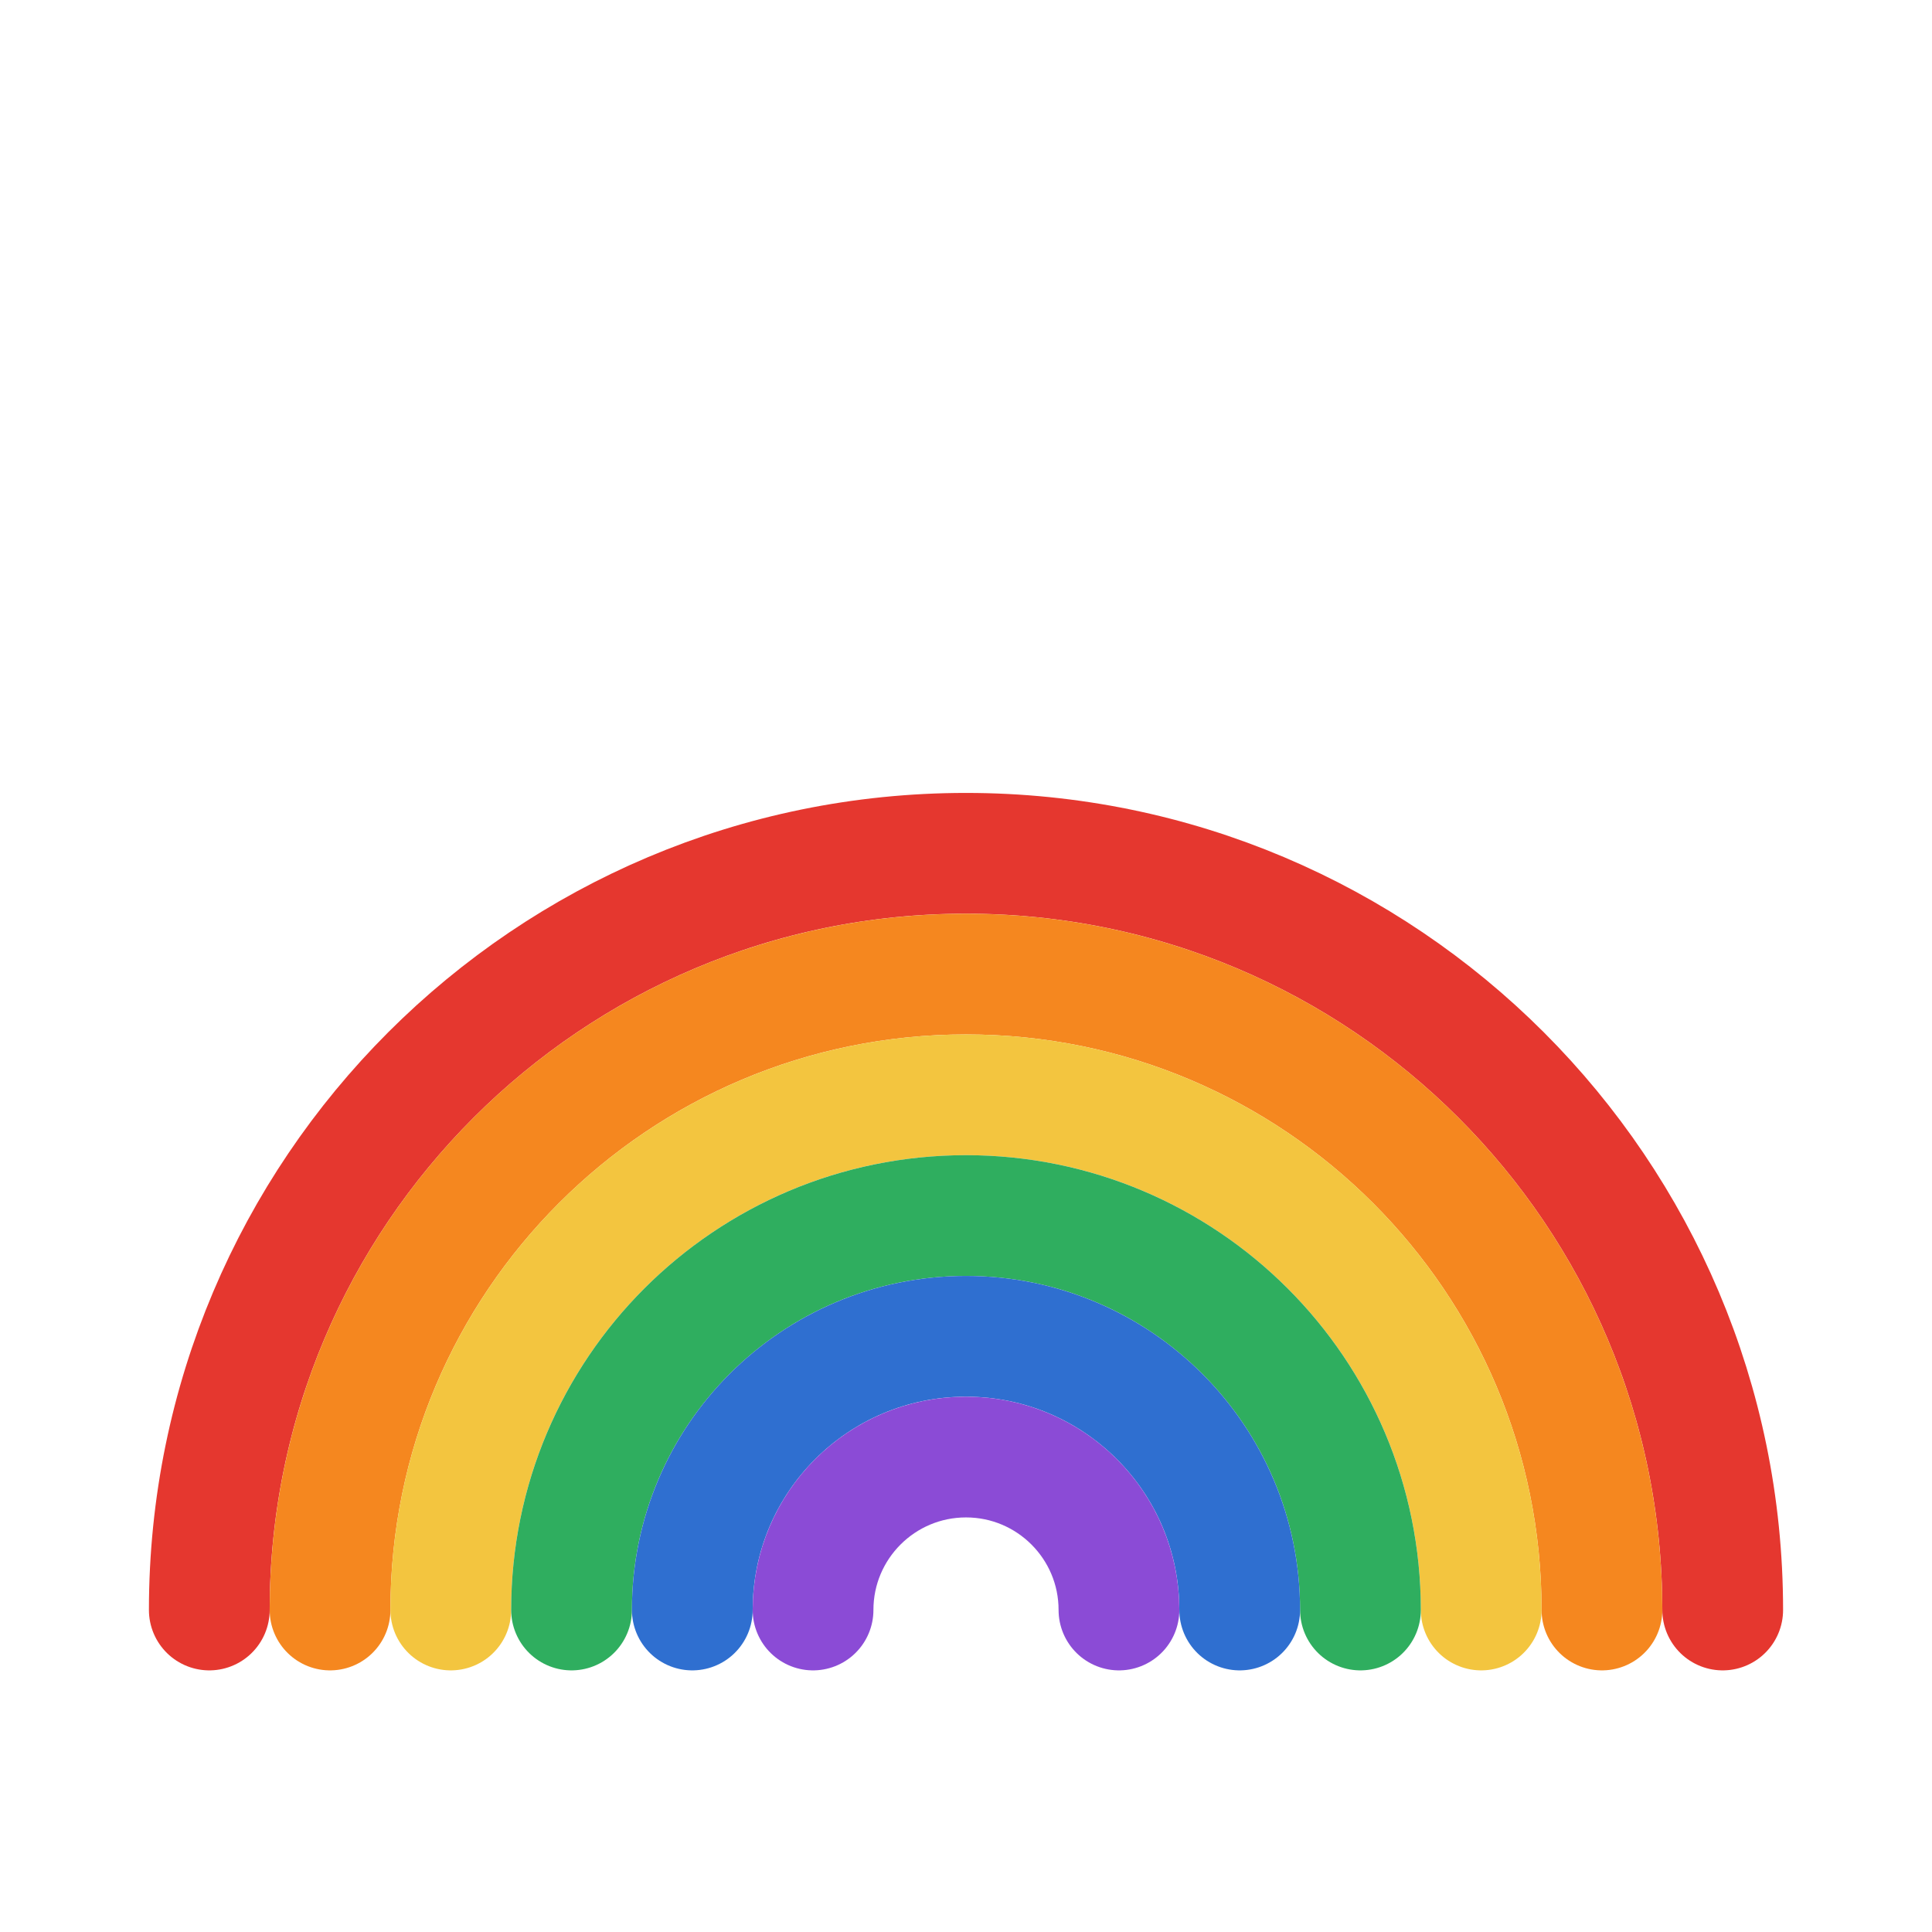
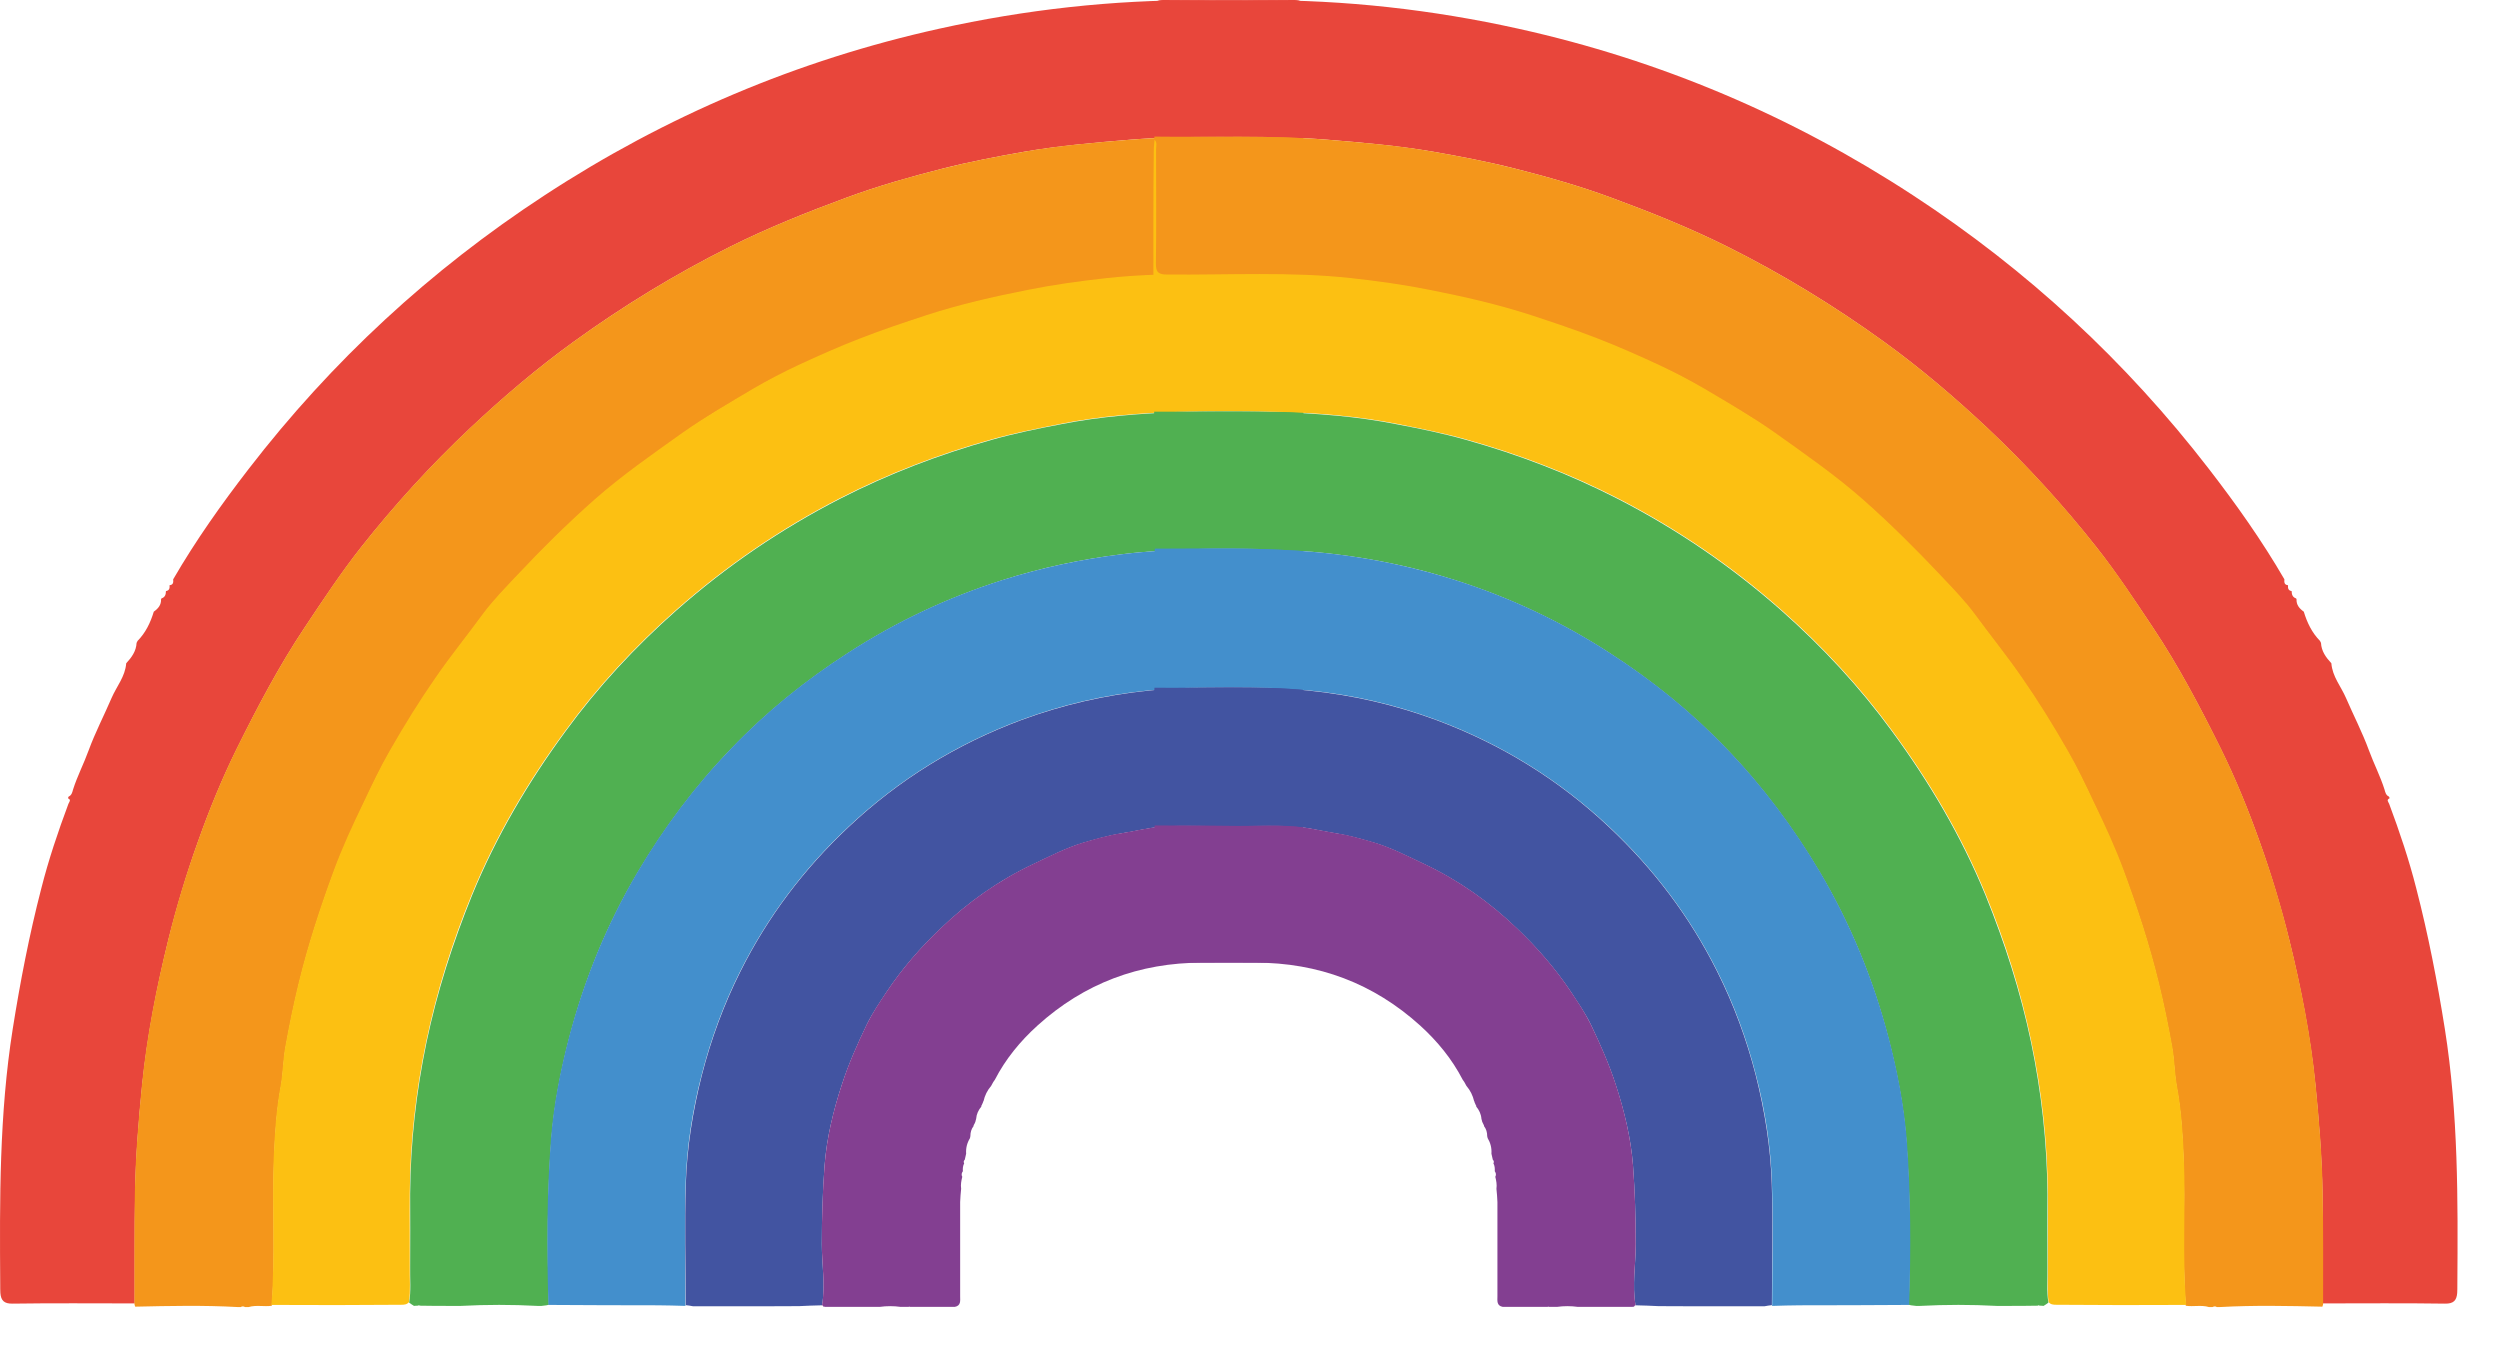
- <svg xmlns="http://www.w3.org/2000/svg" viewBox="0 0 24 24" fill="#1D1C1D">
-   <g fill="none" stroke-width="1.5" stroke-linecap="round">
-     <path d="M2.6 20a9.4 9.4 0 0 1 18.8 0" stroke="#e5372f" />
-     <path d="M4.1 20a7.9 7.9 0 0 1 15.8 0" stroke="#f5871f" />
-     <path d="M5.6 20a6.4 6.4 0 0 1 12.8 0" stroke="#f3c53f" />
-     <path d="M7.1 20a4.9 4.9 0 0 1 9.8 0" stroke="#2fae5f" />
-     <path d="M8.6 20a3.4 3.4 0 0 1 6.8 0" stroke="#2f6fd0" />
-     <path d="M10.1 20a1.9 1.9 0 0 1 3.8 0" stroke="#8b4bd6" />
-   </g>
+ <svg xmlns="http://www.w3.org/2000/svg" width="33" height="18" viewBox="0 0 33 18" fill="none">
+   <path d="M1.803 8.486C1.808 8.478 1.811 8.468 1.816 8.46C1.923 8.351 1.986 8.219 2.03 8.074C2.088 8.033 2.129 7.985 2.126 7.911C2.126 7.906 2.129 7.901 2.134 7.898C2.18 7.883 2.19 7.845 2.19 7.804L2.192 7.802C2.238 7.794 2.241 7.761 2.238 7.725C2.289 7.72 2.289 7.685 2.286 7.647C2.581 7.138 2.922 6.657 3.281 6.192C4.379 4.768 5.681 3.563 7.187 2.579C8.789 1.531 10.525 0.794 12.397 0.379C13.534 0.127 14.683 -0.002 15.848 0.003C16.255 0.005 16.661 0.005 17.068 0C17.175 -0.002 17.218 0.023 17.216 0.14C17.208 0.694 17.208 1.249 17.206 1.803C16.445 1.813 15.682 1.783 14.922 1.844C14.457 1.882 13.991 1.923 13.531 2.001C13.167 2.065 12.804 2.134 12.445 2.225C12.018 2.334 11.593 2.454 11.179 2.607C10.655 2.8 10.136 3.008 9.635 3.258C8.913 3.619 8.227 4.038 7.573 4.511C7.09 4.86 6.64 5.244 6.208 5.65C5.686 6.141 5.206 6.668 4.763 7.229C4.501 7.563 4.265 7.919 4.028 8.275C3.685 8.788 3.398 9.335 3.126 9.884C2.93 10.281 2.762 10.693 2.614 11.11C2.462 11.534 2.332 11.967 2.223 12.404C2.068 13.035 1.943 13.671 1.877 14.316C1.829 14.794 1.791 15.275 1.783 15.756C1.775 16.239 1.78 16.722 1.778 17.205C1.241 17.205 0.702 17.2 0.166 17.208C0.054 17.21 0.013 17.167 0.005 17.068C0.003 17.035 0.003 16.999 0.003 16.966C-0.005 15.837 -0.01 14.706 0.168 13.582C0.267 12.959 0.387 12.338 0.545 11.728C0.641 11.349 0.766 10.978 0.903 10.611C0.913 10.586 0.944 10.558 0.898 10.538C0.898 10.53 0.901 10.523 0.906 10.515C0.946 10.497 0.954 10.459 0.964 10.423C1.02 10.245 1.107 10.08 1.17 9.905C1.257 9.668 1.374 9.444 1.473 9.213C1.539 9.06 1.653 8.931 1.666 8.755C1.737 8.679 1.798 8.595 1.803 8.486Z" fill="#E8463B" />
+   <path d="M1.775 17.205C1.775 16.722 1.772 16.239 1.78 15.756C1.787 15.275 1.826 14.797 1.874 14.316C1.938 13.668 2.065 13.032 2.22 12.404C2.327 11.967 2.459 11.532 2.611 11.11C2.759 10.693 2.927 10.281 3.122 9.884C3.397 9.332 3.682 8.788 4.025 8.275C4.262 7.919 4.496 7.563 4.76 7.229C5.203 6.667 5.683 6.141 6.204 5.65C6.637 5.243 7.089 4.86 7.57 4.511C8.226 4.038 8.91 3.619 9.632 3.258C10.133 3.008 10.652 2.8 11.176 2.607C11.59 2.454 12.015 2.334 12.442 2.225C12.801 2.134 13.162 2.065 13.528 2.001C13.988 1.92 14.454 1.882 14.919 1.844C15.679 1.783 16.442 1.813 17.202 1.803C17.202 1.821 17.205 1.836 17.205 1.854C17.167 1.892 17.185 1.943 17.185 1.986C17.185 2.487 17.18 2.985 17.187 3.486C17.19 3.608 17.149 3.631 17.037 3.634C16.226 3.642 15.412 3.593 14.604 3.682C14.258 3.72 13.912 3.769 13.569 3.837C13.118 3.926 12.671 4.028 12.234 4.17C11.941 4.264 11.649 4.364 11.364 4.476C11.087 4.582 10.812 4.704 10.543 4.829C10.339 4.923 10.141 5.025 9.95 5.139C9.635 5.325 9.317 5.505 9.019 5.719C8.618 6.004 8.216 6.284 7.847 6.609C7.491 6.922 7.158 7.255 6.835 7.598C6.675 7.766 6.512 7.934 6.375 8.119C6.171 8.397 5.953 8.666 5.757 8.951C5.541 9.264 5.342 9.587 5.154 9.912C5.025 10.136 4.913 10.372 4.801 10.609C4.661 10.904 4.524 11.201 4.409 11.507C4.231 11.987 4.071 12.475 3.949 12.976C3.88 13.256 3.822 13.541 3.771 13.826C3.74 13.996 3.74 14.169 3.71 14.339C3.651 14.655 3.631 14.975 3.618 15.293C3.593 15.939 3.639 16.587 3.588 17.236C3.486 17.251 3.382 17.223 3.283 17.253C3.267 17.253 3.252 17.253 3.234 17.253C3.217 17.243 3.196 17.241 3.178 17.253C3.163 17.253 3.15 17.253 3.135 17.253C2.685 17.228 2.235 17.238 1.785 17.248L1.782 17.241C1.775 17.223 1.775 17.213 1.775 17.205Z" fill="#F4961B" />
+   <path d="M3.583 17.225C3.634 16.579 3.588 15.931 3.613 15.283C3.626 14.965 3.646 14.644 3.705 14.329C3.735 14.159 3.735 13.986 3.766 13.815C3.817 13.53 3.875 13.248 3.944 12.966C4.066 12.468 4.226 11.979 4.404 11.496C4.516 11.191 4.653 10.894 4.796 10.599C4.908 10.362 5.02 10.126 5.149 9.902C5.337 9.574 5.536 9.251 5.752 8.941C5.948 8.656 6.166 8.389 6.37 8.109C6.507 7.924 6.672 7.756 6.83 7.588C7.153 7.245 7.489 6.912 7.842 6.599C8.211 6.273 8.615 5.994 9.014 5.709C9.315 5.498 9.632 5.315 9.945 5.129C10.138 5.017 10.337 4.913 10.538 4.819C10.807 4.694 11.082 4.572 11.359 4.465C11.646 4.353 11.936 4.257 12.229 4.16C12.666 4.018 13.114 3.916 13.564 3.827C13.907 3.758 14.253 3.71 14.599 3.672C15.407 3.583 16.221 3.631 17.032 3.624C17.144 3.624 17.185 3.598 17.182 3.476C17.175 2.975 17.18 2.477 17.18 1.976C17.18 1.93 17.162 1.882 17.2 1.844C17.203 1.889 17.21 1.935 17.21 1.981C17.218 2.64 17.215 3.301 17.215 3.959C17.215 4.447 17.233 4.938 17.2 5.429C16.127 5.432 15.051 5.386 13.988 5.597C13.686 5.658 13.386 5.716 13.088 5.8C12.394 5.994 11.725 6.25 11.084 6.578C10.301 6.98 9.582 7.471 8.923 8.053C8.379 8.534 7.888 9.063 7.461 9.648C6.967 10.319 6.545 11.034 6.227 11.809C5.968 12.44 5.765 13.085 5.625 13.754C5.487 14.413 5.414 15.079 5.409 15.753C5.406 16.076 5.411 16.396 5.409 16.719C5.406 16.874 5.421 17.032 5.399 17.187C5.373 17.22 5.337 17.223 5.297 17.223C4.727 17.228 4.155 17.228 3.583 17.225Z" fill="#FCC012" />
+   <path d="M5.401 17.195C5.427 17.04 5.411 16.882 5.414 16.724C5.417 16.401 5.414 16.081 5.414 15.758C5.419 15.084 5.493 14.418 5.63 13.759C5.77 13.091 5.976 12.447 6.233 11.814C6.551 11.039 6.973 10.324 7.466 9.653C7.893 9.068 8.384 8.539 8.928 8.058C9.587 7.476 10.306 6.985 11.09 6.583C11.73 6.255 12.399 5.999 13.094 5.805C13.391 5.721 13.691 5.66 13.994 5.602C15.057 5.391 16.132 5.437 17.205 5.434C17.218 6.037 17.221 6.639 17.203 7.242C16.738 7.242 16.272 7.232 15.807 7.247C15.474 7.257 15.14 7.275 14.81 7.316C14.271 7.382 13.745 7.494 13.228 7.659C12.509 7.888 11.83 8.208 11.197 8.618C10.634 8.981 10.116 9.398 9.653 9.882C9.177 10.375 8.771 10.922 8.42 11.511C8.013 12.198 7.715 12.928 7.514 13.698C7.4 14.136 7.314 14.581 7.278 15.028C7.222 15.758 7.222 16.49 7.245 17.223C7.235 17.225 7.225 17.228 7.214 17.23C7.191 17.233 7.171 17.235 7.148 17.238C7.13 17.238 7.113 17.238 7.095 17.238C6.757 17.22 6.421 17.22 6.083 17.238C6.047 17.238 6.012 17.238 5.976 17.238C5.968 17.238 5.961 17.238 5.951 17.238C5.813 17.238 5.678 17.238 5.541 17.235C5.534 17.228 5.526 17.228 5.518 17.235C5.5 17.235 5.483 17.235 5.465 17.238C5.442 17.225 5.422 17.21 5.401 17.195Z" fill="#50B051" />
+   <path d="M7.239 17.225C7.217 16.493 7.217 15.761 7.273 15.028C7.308 14.581 7.395 14.136 7.509 13.698C7.712 12.925 8.01 12.198 8.414 11.512C8.763 10.922 9.172 10.375 9.648 9.882C10.11 9.398 10.629 8.979 11.191 8.618C11.824 8.208 12.503 7.888 13.223 7.659C13.739 7.496 14.265 7.382 14.805 7.316C15.138 7.275 15.471 7.257 15.801 7.247C16.267 7.232 16.732 7.242 17.197 7.242C17.2 7.718 17.205 8.193 17.205 8.671C17.205 8.806 17.218 8.941 17.197 9.076C16.518 9.083 15.837 9.045 15.158 9.114C14.578 9.172 14.019 9.302 13.477 9.503C12.623 9.821 11.865 10.289 11.199 10.914C10.611 11.466 10.133 12.099 9.772 12.819C9.551 13.258 9.383 13.716 9.261 14.192C9.139 14.662 9.065 15.143 9.05 15.626C9.032 16.16 9.047 16.694 9.047 17.225C9.05 17.23 9.05 17.233 9.047 17.238C8.925 17.235 8.803 17.23 8.681 17.23C8.201 17.23 7.72 17.228 7.239 17.225Z" fill="#438FCC" />
+   <path d="M9.051 17.228C9.051 16.694 9.035 16.16 9.053 15.628C9.068 15.145 9.145 14.665 9.264 14.194C9.386 13.719 9.554 13.261 9.775 12.821C10.136 12.099 10.614 11.468 11.202 10.916C11.866 10.291 12.626 9.823 13.48 9.505C14.024 9.304 14.584 9.175 15.161 9.116C15.84 9.045 16.522 9.086 17.201 9.078C17.203 9.093 17.203 9.109 17.206 9.124C17.175 9.149 17.178 9.175 17.206 9.2C17.206 9.767 17.218 10.334 17.198 10.899C16.872 10.899 16.547 10.896 16.222 10.904C15.881 10.911 15.537 10.878 15.197 10.929C15.065 10.95 14.935 10.98 14.805 11C14.632 11.028 14.462 11.077 14.297 11.125C14.07 11.194 13.859 11.303 13.643 11.405C13.185 11.621 12.778 11.908 12.415 12.257C12.15 12.508 11.909 12.786 11.705 13.091C11.614 13.23 11.517 13.37 11.444 13.52C11.319 13.78 11.202 14.042 11.113 14.316C10.998 14.667 10.912 15.023 10.884 15.387C10.859 15.73 10.848 16.078 10.848 16.424C10.848 16.694 10.897 16.963 10.851 17.23C10.749 17.233 10.648 17.235 10.548 17.241C10.378 17.241 10.208 17.243 10.037 17.243C9.758 17.243 9.478 17.243 9.198 17.243C9.183 17.243 9.168 17.243 9.15 17.243C9.117 17.235 9.084 17.233 9.051 17.228Z" fill="#4254A1" />
+   <path d="M10.851 17.228C10.896 16.958 10.848 16.689 10.848 16.422C10.848 16.076 10.858 15.727 10.884 15.384C10.912 15.021 10.998 14.662 11.113 14.314C11.201 14.039 11.319 13.777 11.443 13.518C11.517 13.368 11.611 13.228 11.705 13.088C11.909 12.783 12.15 12.506 12.415 12.254C12.778 11.906 13.185 11.618 13.643 11.402C13.859 11.3 14.07 11.191 14.296 11.122C14.461 11.074 14.629 11.023 14.805 10.998C14.934 10.977 15.067 10.947 15.196 10.927C15.537 10.876 15.88 10.909 16.221 10.901C16.547 10.896 16.872 10.899 17.198 10.896C17.223 11.064 17.208 11.234 17.208 11.402C17.21 11.791 17.205 12.18 17.21 12.572C17.213 12.676 17.185 12.709 17.076 12.709C16.674 12.704 16.272 12.707 15.87 12.707C15.039 12.707 14.312 12.979 13.694 13.538C13.467 13.744 13.274 13.978 13.132 14.253C13.124 14.263 13.119 14.273 13.111 14.283C13.101 14.301 13.091 14.319 13.083 14.334C13.032 14.393 12.999 14.461 12.982 14.537C12.976 14.54 12.974 14.545 12.976 14.55C12.971 14.563 12.964 14.576 12.959 14.588C12.954 14.593 12.951 14.598 12.954 14.606C12.915 14.654 12.89 14.705 12.885 14.769C12.882 14.782 12.877 14.794 12.875 14.807C12.87 14.82 12.865 14.832 12.857 14.845C12.852 14.85 12.849 14.855 12.852 14.863C12.821 14.904 12.809 14.947 12.809 14.998C12.806 15.005 12.806 15.015 12.804 15.023C12.765 15.087 12.748 15.155 12.753 15.229C12.748 15.255 12.74 15.283 12.735 15.308C12.72 15.323 12.717 15.338 12.727 15.356C12.71 15.389 12.707 15.425 12.71 15.46C12.694 15.483 12.687 15.506 12.702 15.534C12.689 15.585 12.679 15.639 12.687 15.692C12.681 15.75 12.676 15.809 12.674 15.867C12.674 16.282 12.674 16.696 12.674 17.111C12.674 17.169 12.687 17.235 12.603 17.251C12.407 17.251 12.209 17.251 12.013 17.251C12.005 17.246 12 17.246 11.992 17.251C11.957 17.251 11.924 17.251 11.888 17.251C11.797 17.238 11.705 17.238 11.611 17.251C11.481 17.251 11.352 17.251 11.222 17.251C11.207 17.251 11.194 17.251 11.179 17.251C11.082 17.251 10.988 17.251 10.891 17.251C10.884 17.246 10.879 17.246 10.871 17.251C10.868 17.238 10.861 17.233 10.851 17.228Z" fill="#833F91" />
+   <path d="M30.637 8.486C30.632 8.478 30.629 8.468 30.624 8.46C30.517 8.351 30.454 8.219 30.41 8.074C30.352 8.033 30.311 7.985 30.314 7.911C30.314 7.906 30.311 7.901 30.306 7.898C30.261 7.883 30.25 7.845 30.25 7.804L30.248 7.802C30.202 7.794 30.199 7.761 30.202 7.725C30.151 7.72 30.151 7.685 30.154 7.647C29.859 7.138 29.518 6.657 29.159 6.192C28.061 4.768 26.759 3.563 25.253 2.579C23.651 1.531 21.915 0.794 20.043 0.379C18.906 0.127 17.757 -0.002 16.592 0.003C16.186 0.005 15.779 0.005 15.372 0C15.265 -0.002 15.222 0.023 15.224 0.14C15.232 0.694 15.232 1.249 15.235 1.803C15.995 1.813 16.758 1.783 17.518 1.844C17.983 1.882 18.449 1.923 18.909 2.001C19.273 2.065 19.636 2.134 19.995 2.225C20.422 2.334 20.847 2.454 21.261 2.607C21.785 2.8 22.304 3.008 22.805 3.258C23.527 3.619 24.213 4.038 24.867 4.511C25.35 4.86 25.8 5.244 26.233 5.65C26.754 6.141 27.234 6.668 27.677 7.229C27.939 7.563 28.175 7.919 28.412 8.275C28.755 8.788 29.042 9.335 29.314 9.884C29.51 10.281 29.678 10.693 29.826 11.11C29.978 11.534 30.108 11.967 30.217 12.404C30.372 13.035 30.497 13.671 30.563 14.316C30.611 14.794 30.649 15.275 30.657 15.756C30.665 16.239 30.66 16.722 30.662 17.205C31.199 17.205 31.738 17.2 32.274 17.208C32.386 17.21 32.427 17.167 32.435 17.068C32.437 17.035 32.437 16.999 32.437 16.966C32.445 15.837 32.45 14.706 32.272 13.582C32.173 12.959 32.053 12.338 31.895 11.728C31.799 11.349 31.674 10.978 31.537 10.611C31.527 10.586 31.496 10.558 31.542 10.538C31.542 10.53 31.54 10.523 31.534 10.515C31.494 10.497 31.486 10.459 31.476 10.423C31.42 10.245 31.334 10.08 31.27 9.905C31.183 9.668 31.067 9.444 30.967 9.213C30.901 9.06 30.787 8.931 30.774 8.755C30.703 8.679 30.642 8.595 30.637 8.486Z" fill="#E8463B" />
+   <path d="M30.665 17.205C30.665 16.722 30.668 16.239 30.66 15.756C30.653 15.275 30.614 14.797 30.566 14.316C30.503 13.668 30.375 13.032 30.22 12.404C30.114 11.967 29.981 11.532 29.829 11.11C29.681 10.693 29.513 10.281 29.318 9.884C29.043 9.332 28.758 8.788 28.415 8.275C28.178 7.919 27.945 7.563 27.68 7.229C27.238 6.667 26.757 6.141 26.236 5.65C25.803 5.243 25.351 4.86 24.87 4.511C24.214 4.038 23.53 3.619 22.808 3.258C22.307 3.008 21.788 2.8 21.264 2.607C20.85 2.454 20.425 2.334 19.998 2.225C19.639 2.134 19.278 2.065 18.912 2.001C18.452 1.92 17.986 1.882 17.521 1.844C16.761 1.783 15.998 1.813 15.238 1.803C15.238 1.821 15.235 1.836 15.235 1.854C15.273 1.892 15.255 1.943 15.255 1.986C15.255 2.487 15.261 2.985 15.253 3.486C15.25 3.608 15.291 3.631 15.403 3.634C16.214 3.642 17.028 3.593 17.837 3.682C18.182 3.72 18.528 3.769 18.871 3.837C19.322 3.926 19.769 4.028 20.206 4.17C20.499 4.264 20.791 4.364 21.076 4.476C21.353 4.582 21.628 4.704 21.898 4.829C22.101 4.923 22.299 5.025 22.49 5.139C22.805 5.325 23.123 5.505 23.421 5.719C23.822 6.004 24.224 6.284 24.593 6.609C24.949 6.922 25.282 7.255 25.605 7.598C25.765 7.766 25.928 7.934 26.065 8.119C26.269 8.397 26.487 8.666 26.683 8.951C26.899 9.264 27.098 9.587 27.286 9.912C27.416 10.136 27.527 10.372 27.639 10.609C27.779 10.904 27.916 11.201 28.031 11.507C28.209 11.987 28.369 12.475 28.491 12.976C28.56 13.256 28.618 13.541 28.669 13.826C28.7 13.996 28.7 14.169 28.73 14.339C28.789 14.655 28.809 14.975 28.822 15.293C28.847 15.939 28.801 16.587 28.852 17.236C28.954 17.251 29.058 17.223 29.157 17.253C29.173 17.253 29.188 17.253 29.206 17.253C29.224 17.243 29.244 17.241 29.262 17.253C29.277 17.253 29.29 17.253 29.305 17.253C29.755 17.228 30.205 17.238 30.655 17.248L30.658 17.241C30.665 17.223 30.665 17.213 30.665 17.205Z" fill="#F4961B" />
+   <path d="M28.857 17.225C28.806 16.579 28.852 15.931 28.827 15.283C28.814 14.965 28.794 14.644 28.735 14.329C28.705 14.159 28.705 13.986 28.674 13.815C28.623 13.53 28.565 13.248 28.496 12.966C28.374 12.468 28.214 11.979 28.036 11.496C27.924 11.191 27.787 10.894 27.644 10.599C27.532 10.362 27.421 10.126 27.291 9.902C27.103 9.574 26.904 9.251 26.688 8.941C26.492 8.656 26.274 8.389 26.07 8.109C25.933 7.924 25.768 7.756 25.61 7.588C25.287 7.245 24.951 6.912 24.598 6.599C24.229 6.273 23.825 5.994 23.426 5.709C23.126 5.498 22.808 5.315 22.495 5.129C22.302 5.017 22.103 4.913 21.902 4.819C21.633 4.694 21.358 4.572 21.081 4.465C20.794 4.353 20.504 4.257 20.211 4.16C19.774 4.018 19.326 3.916 18.876 3.827C18.533 3.758 18.187 3.71 17.841 3.672C17.033 3.583 16.219 3.631 15.408 3.624C15.296 3.624 15.255 3.598 15.258 3.476C15.265 2.975 15.26 2.477 15.26 1.976C15.26 1.93 15.278 1.882 15.24 1.844C15.238 1.889 15.23 1.935 15.23 1.981C15.222 2.64 15.225 3.301 15.225 3.959C15.225 4.447 15.207 4.938 15.24 5.429C16.313 5.432 17.389 5.386 18.452 5.597C18.754 5.658 19.054 5.716 19.352 5.8C20.046 5.994 20.715 6.25 21.356 6.578C22.139 6.98 22.859 7.471 23.517 8.053C24.061 8.534 24.552 9.063 24.979 9.648C25.473 10.319 25.895 11.034 26.213 11.809C26.472 12.44 26.675 13.085 26.815 13.754C26.953 14.413 27.026 15.079 27.031 15.753C27.034 16.076 27.029 16.396 27.031 16.719C27.034 16.874 27.019 17.032 27.042 17.187C27.067 17.22 27.103 17.223 27.143 17.223C27.713 17.228 28.285 17.228 28.857 17.225Z" fill="#FCC012" />
+   <path d="M27.039 17.195C27.013 17.04 27.029 16.882 27.026 16.724C27.024 16.401 27.026 16.081 27.026 15.758C27.021 15.084 26.947 14.418 26.81 13.759C26.67 13.091 26.464 12.447 26.207 11.814C25.889 11.039 25.467 10.324 24.974 9.653C24.547 9.068 24.056 8.539 23.512 8.058C22.853 7.476 22.134 6.985 21.35 6.583C20.71 6.255 20.041 5.999 19.347 5.805C19.049 5.721 18.749 5.66 18.446 5.602C17.384 5.391 16.308 5.437 15.235 5.434C15.222 6.037 15.22 6.639 15.237 7.242C15.703 7.242 16.168 7.232 16.633 7.247C16.966 7.257 17.299 7.275 17.63 7.316C18.169 7.382 18.696 7.494 19.212 7.659C19.931 7.888 20.61 8.208 21.244 8.618C21.805 8.981 22.324 9.398 22.787 9.882C23.263 10.375 23.669 10.922 24.02 11.511C24.427 12.198 24.725 12.928 24.926 13.698C25.04 14.136 25.127 14.581 25.162 15.028C25.218 15.758 25.218 16.49 25.195 17.223C25.205 17.225 25.216 17.228 25.226 17.23C25.249 17.233 25.269 17.235 25.292 17.238C25.31 17.238 25.328 17.238 25.345 17.238C25.683 17.22 26.019 17.22 26.357 17.238C26.393 17.238 26.428 17.238 26.464 17.238C26.472 17.238 26.479 17.238 26.49 17.238C26.627 17.238 26.762 17.238 26.899 17.235C26.907 17.228 26.914 17.228 26.922 17.235C26.94 17.235 26.957 17.235 26.975 17.238C26.998 17.225 27.018 17.21 27.039 17.195Z" fill="#50B051" />
+   <path d="M25.201 17.225C25.224 16.493 25.224 15.761 25.168 15.028C25.132 14.581 25.046 14.136 24.931 13.698C24.728 12.925 24.43 12.198 24.026 11.512C23.677 10.922 23.268 10.375 22.793 9.882C22.33 9.398 21.811 8.979 21.249 8.618C20.616 8.208 19.937 7.888 19.217 7.659C18.701 7.496 18.175 7.382 17.636 7.316C17.302 7.275 16.969 7.257 16.639 7.247C16.173 7.232 15.708 7.242 15.243 7.242C15.24 7.718 15.235 8.193 15.235 8.671C15.235 8.806 15.222 8.941 15.243 9.076C15.922 9.083 16.603 9.045 17.282 9.114C17.862 9.172 18.421 9.302 18.963 9.503C19.817 9.821 20.575 10.289 21.241 10.914C21.829 11.466 22.307 12.099 22.668 12.819C22.889 13.258 23.057 13.716 23.179 14.192C23.301 14.662 23.375 15.143 23.39 15.626C23.408 16.16 23.393 16.694 23.393 17.225C23.39 17.23 23.39 17.233 23.393 17.238C23.515 17.235 23.637 17.23 23.759 17.23C24.239 17.23 24.72 17.228 25.201 17.225Z" fill="#438FCC" />
+   <path d="M23.389 17.228C23.389 16.694 23.405 16.16 23.387 15.628C23.372 15.145 23.295 14.665 23.176 14.194C23.054 13.719 22.886 13.261 22.665 12.821C22.304 12.099 21.826 11.468 21.238 10.916C20.574 10.291 19.814 9.823 18.96 9.505C18.416 9.304 17.856 9.175 17.279 9.116C16.6 9.045 15.918 9.086 15.239 9.078C15.237 9.093 15.237 9.109 15.234 9.124C15.265 9.149 15.262 9.175 15.234 9.2C15.234 9.767 15.222 10.334 15.242 10.899C15.568 10.899 15.893 10.896 16.218 10.904C16.559 10.911 16.902 10.878 17.243 10.929C17.375 10.95 17.505 10.98 17.635 11C17.808 11.028 17.978 11.077 18.143 11.125C18.37 11.194 18.581 11.303 18.797 11.405C19.255 11.621 19.662 11.908 20.025 12.257C20.29 12.508 20.531 12.786 20.735 13.091C20.826 13.23 20.923 13.37 20.997 13.52C21.121 13.78 21.238 14.042 21.327 14.316C21.442 14.667 21.528 15.023 21.556 15.387C21.581 15.73 21.592 16.078 21.592 16.424C21.592 16.694 21.543 16.963 21.589 17.23C21.691 17.233 21.793 17.235 21.892 17.241C22.062 17.241 22.232 17.243 22.403 17.243C22.683 17.243 22.962 17.243 23.242 17.243C23.257 17.243 23.272 17.243 23.29 17.243C23.323 17.235 23.356 17.233 23.389 17.228Z" fill="#4254A1" />
+   <path d="M21.589 17.228C21.544 16.958 21.592 16.689 21.592 16.422C21.592 16.076 21.582 15.727 21.556 15.384C21.528 15.021 21.442 14.662 21.328 14.314C21.238 14.039 21.122 13.777 20.997 13.518C20.923 13.368 20.829 13.228 20.735 13.088C20.532 12.783 20.29 12.506 20.026 12.254C19.662 11.906 19.255 11.618 18.797 11.402C18.581 11.3 18.37 11.191 18.144 11.122C17.979 11.074 17.811 11.023 17.635 10.998C17.506 10.977 17.373 10.947 17.244 10.927C16.903 10.876 16.56 10.909 16.219 10.901C15.893 10.896 15.568 10.899 15.242 10.896C15.217 11.064 15.232 11.234 15.232 11.402C15.23 11.791 15.235 12.18 15.23 12.572C15.227 12.676 15.255 12.709 15.364 12.709C15.766 12.704 16.168 12.707 16.57 12.707C17.401 12.707 18.129 12.979 18.747 13.538C18.973 13.744 19.166 13.978 19.308 14.253C19.316 14.263 19.321 14.273 19.329 14.283C19.339 14.301 19.349 14.319 19.357 14.334C19.408 14.393 19.441 14.461 19.459 14.537C19.464 14.54 19.466 14.545 19.464 14.55C19.469 14.563 19.476 14.576 19.481 14.588C19.486 14.593 19.489 14.598 19.486 14.606C19.525 14.654 19.55 14.705 19.555 14.769C19.558 14.782 19.563 14.794 19.565 14.807C19.57 14.82 19.576 14.832 19.583 14.845C19.588 14.85 19.591 14.855 19.588 14.863C19.619 14.904 19.631 14.947 19.631 14.998C19.634 15.005 19.634 15.015 19.637 15.023C19.675 15.087 19.692 15.155 19.687 15.229C19.692 15.255 19.7 15.283 19.705 15.308C19.72 15.323 19.723 15.338 19.713 15.356C19.731 15.389 19.733 15.425 19.731 15.46C19.746 15.483 19.753 15.506 19.738 15.534C19.751 15.585 19.761 15.639 19.753 15.692C19.759 15.75 19.764 15.809 19.766 15.867C19.766 16.282 19.766 16.696 19.766 17.111C19.766 17.169 19.753 17.235 19.837 17.251C20.033 17.251 20.232 17.251 20.427 17.251C20.435 17.246 20.44 17.246 20.448 17.251C20.483 17.251 20.516 17.251 20.552 17.251C20.643 17.238 20.735 17.238 20.829 17.251C20.959 17.251 21.088 17.251 21.218 17.251C21.233 17.251 21.246 17.251 21.261 17.251C21.358 17.251 21.452 17.251 21.549 17.251C21.556 17.246 21.561 17.246 21.569 17.251C21.572 17.238 21.579 17.233 21.589 17.228Z" fill="#833F91" />
</svg>
